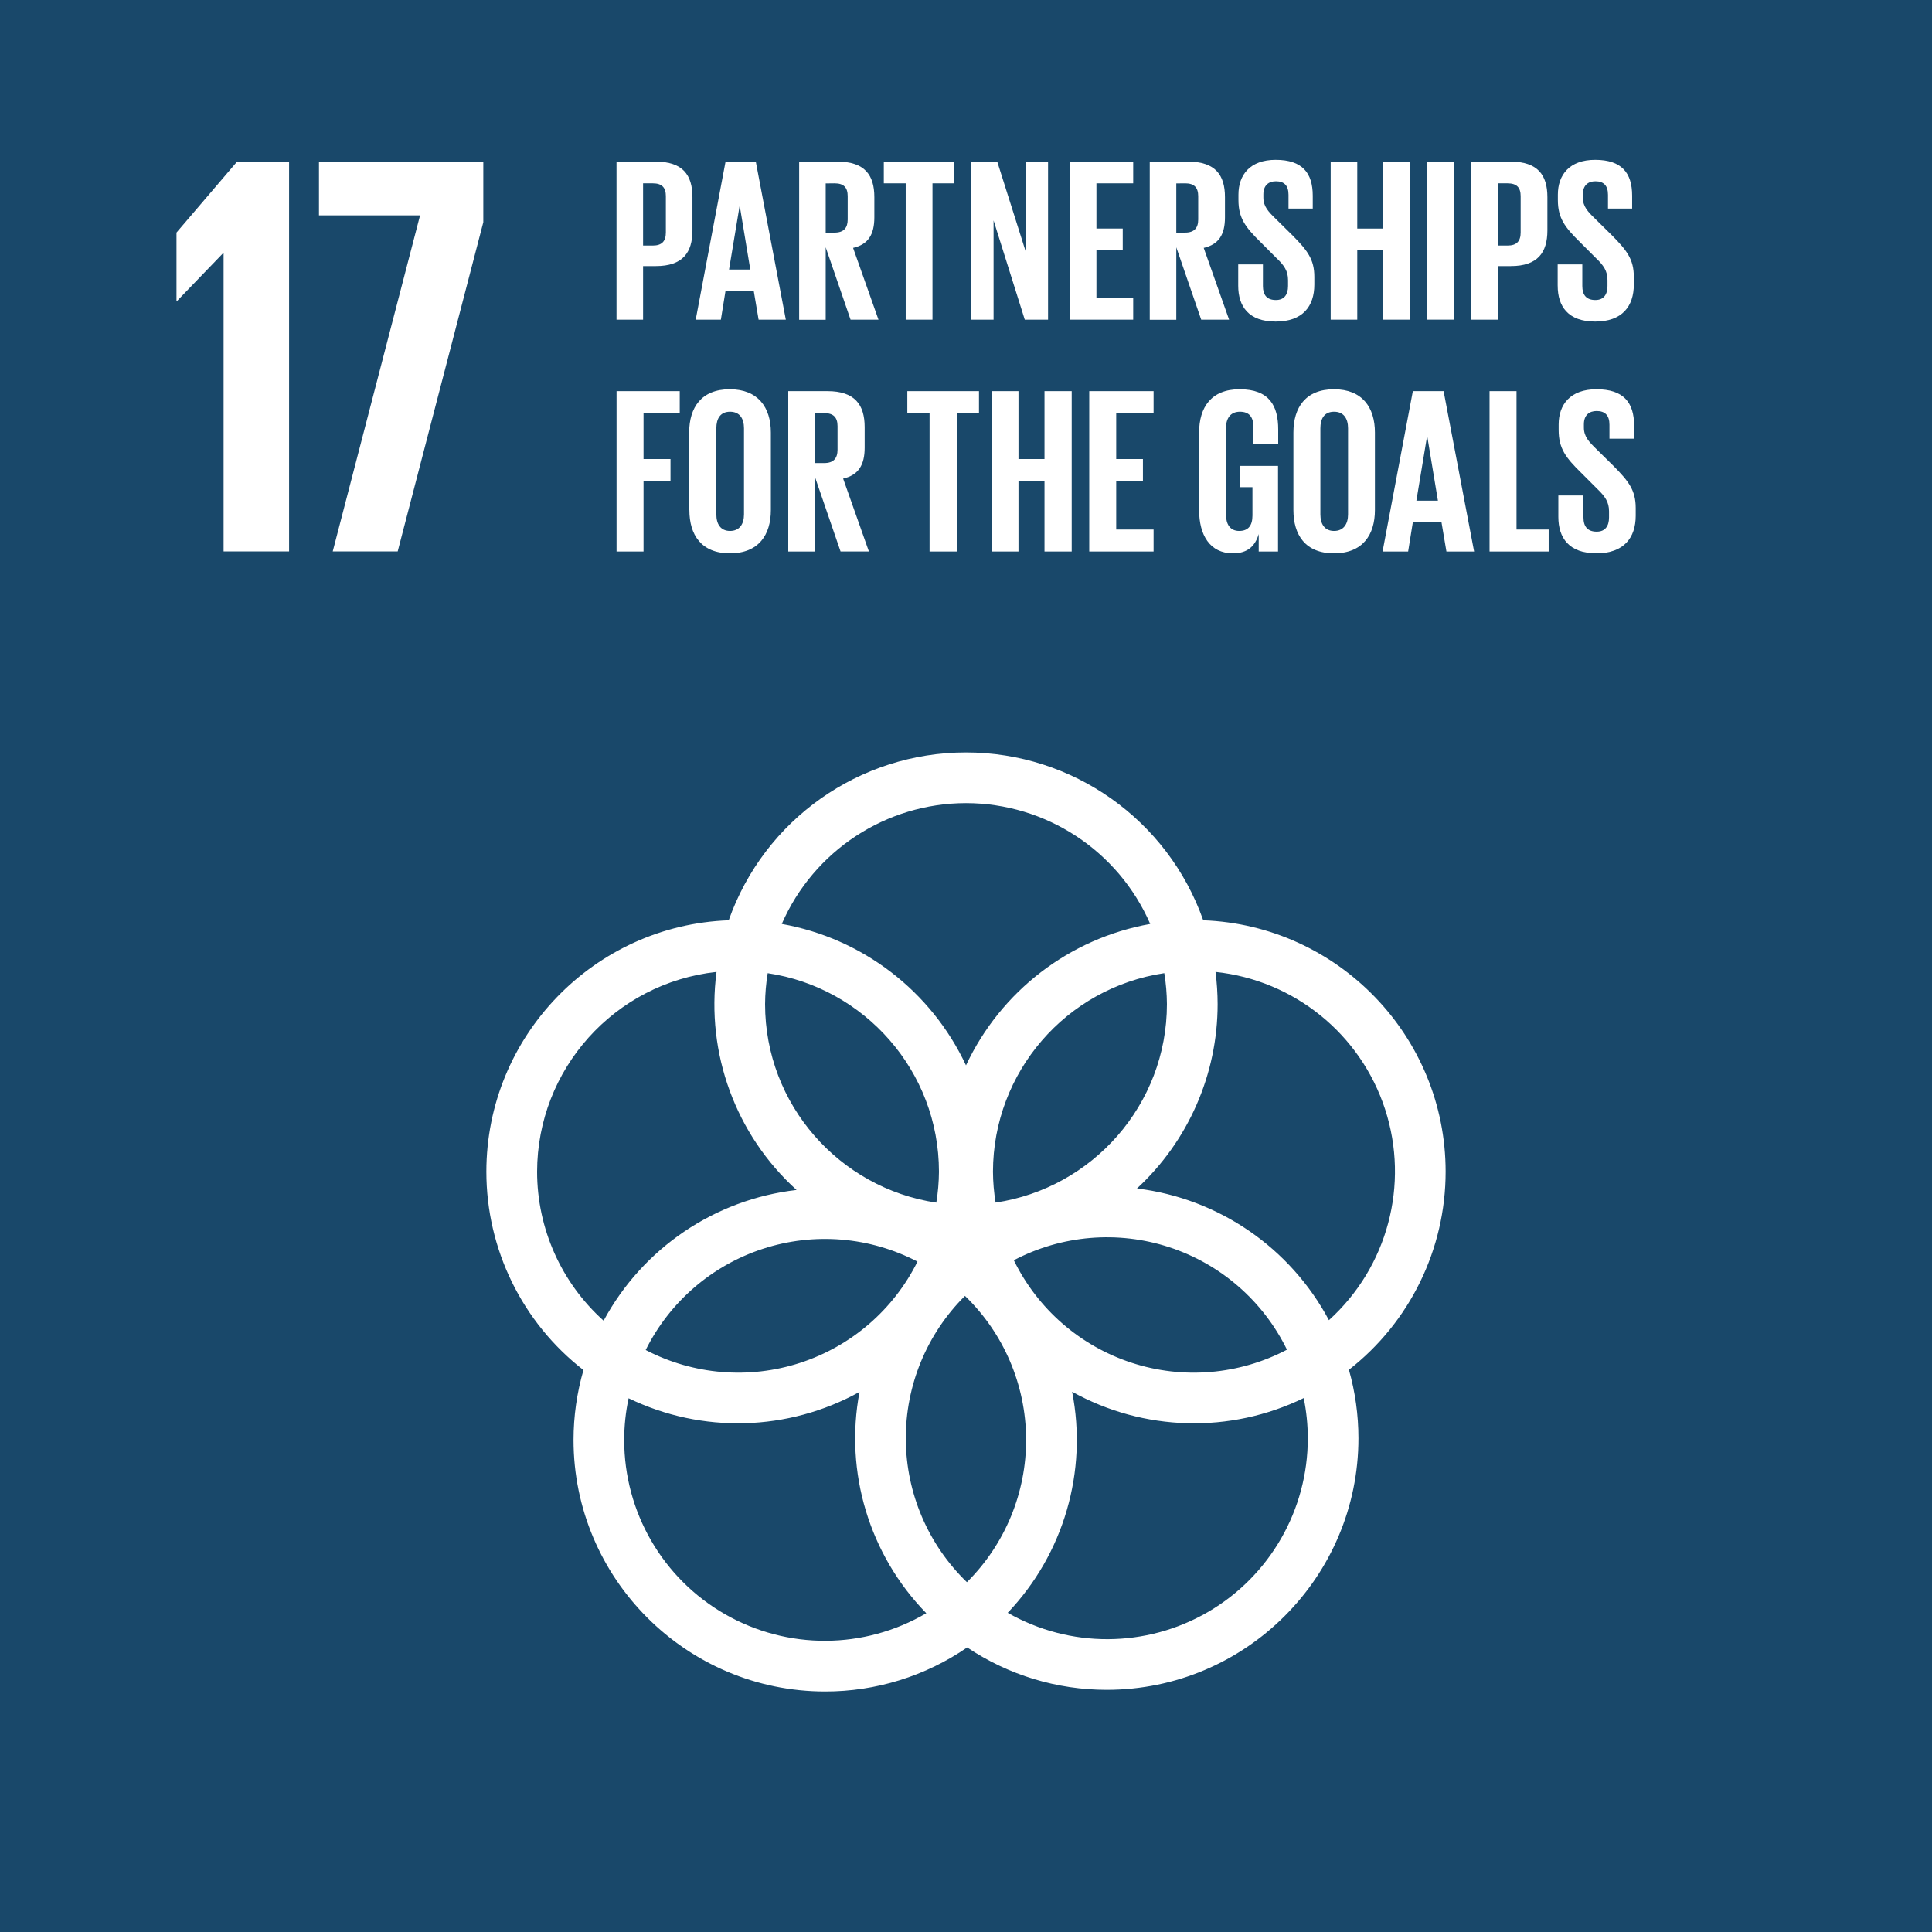
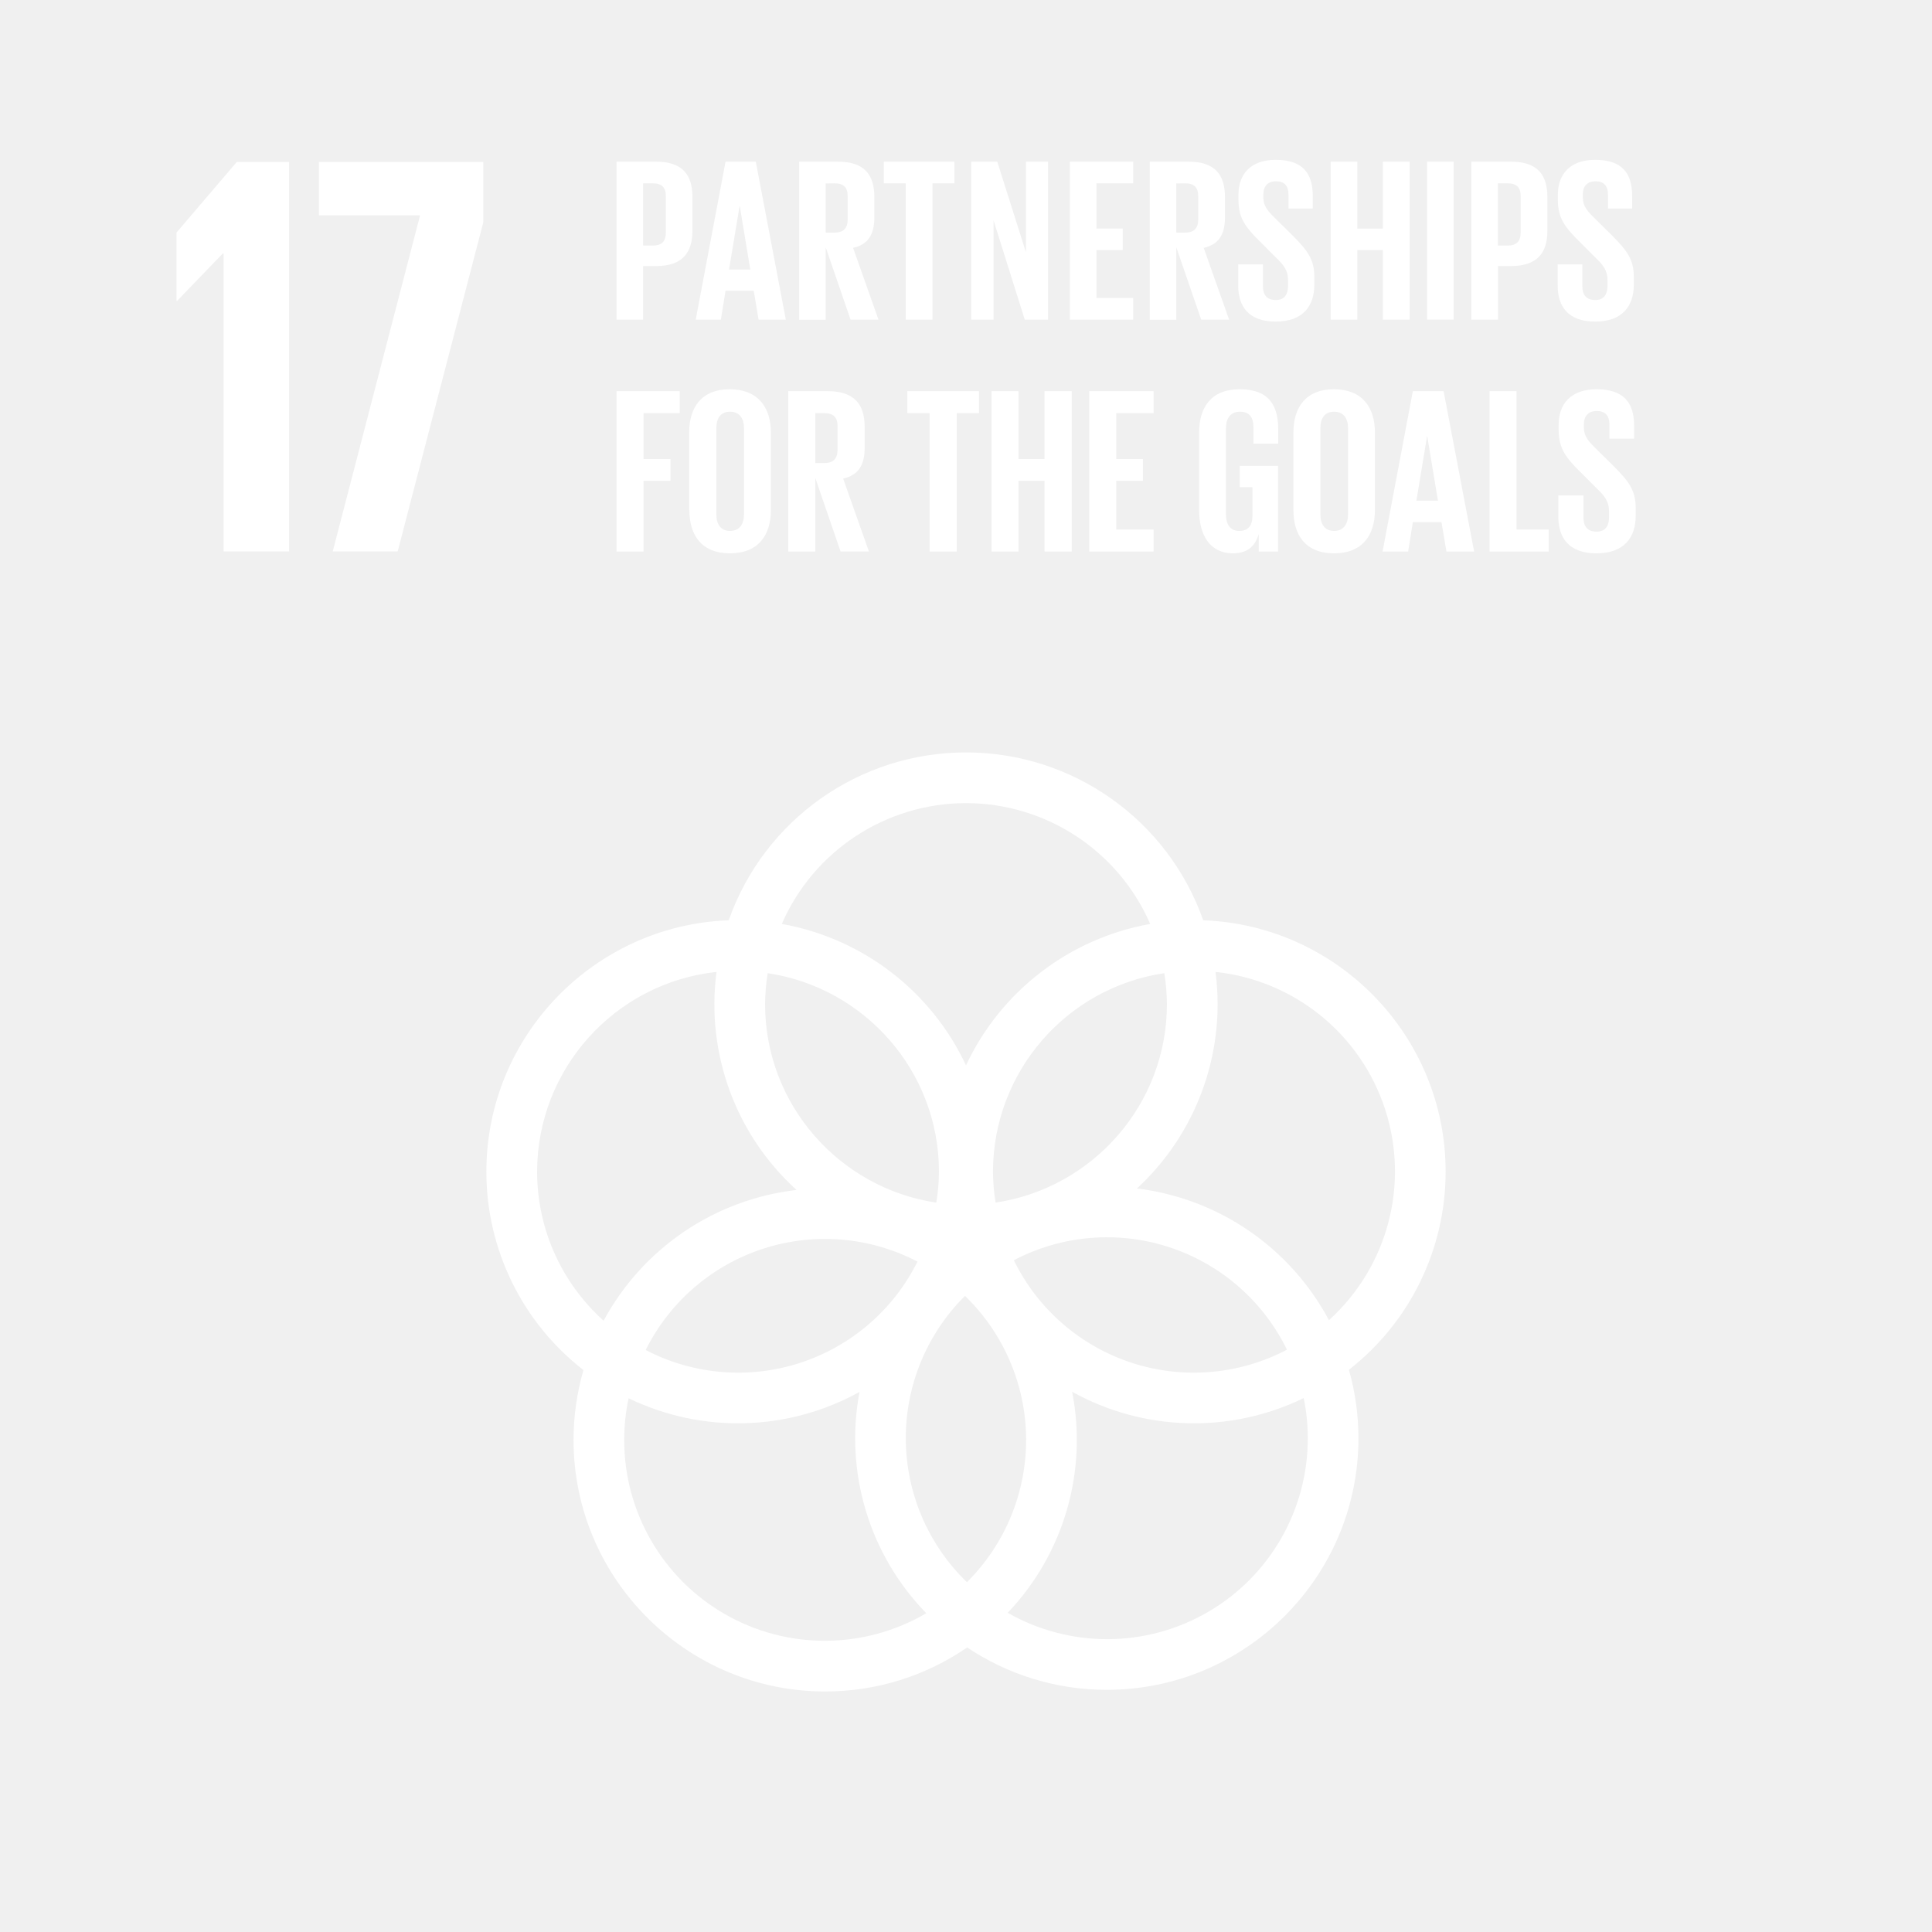
- <svg xmlns="http://www.w3.org/2000/svg" id="Layer_1" data-name="Layer 1" viewBox="0 0 1000 1000">
+ <svg xmlns="http://www.w3.org/2000/svg" id="Layer_1" data-name="Layer 1" viewBox="0 0 1000 1000" focusable="false">
+   <link type="text/css" rel="stylesheet" id="dark-mode-general-link" />
+   <link type="text/css" rel="stylesheet" id="dark-mode-custom-link" />
+   <style type="text/css" id="dark-mode-custom-style" />
  <defs>
    <style>
-       .cls-1 {
-         fill: #19486a;
-       }
- 
      .cls-2 {
        fill: #fff;
      }
    </style>
  </defs>
-   <rect class="cls-1" width="1000" height="1000" />
  <path class="cls-2" d="M319.11,83.68h20.38c13.86,0,18.92,6.87,18.92,18.34v17.24c0,11.47-5.06,18.46-18.92,18.46h-6.63v27.74H319.11Zm13.75,11.21V127.1h5.05c4.71,0,6.74-2.29,6.74-6.76V101.53c0-4.45-2-6.64-6.74-6.64Z" />
  <path class="cls-2" d="M360.1,165.46l15.44-81.78H391.2l15.54,81.78H392.65l-2.53-15H375.54l-2.42,15Zm17.25-25.94h11l-5.43-32.81h-.12Z" />
  <path class="cls-2" d="M427.38,128v37.51H413.64V83.68h20c13.86,0,18.92,6.87,18.92,18.34v10.49c0,8.8-3.13,14-11,15.8l13.14,37.15H440.25Zm0-33.06v25.45H432c4.71,0,6.76-2.41,6.76-6.75V101.53c0-4.45-2-6.64-6.76-6.64Z" />
  <polygon class="cls-2" points="457.46 83.68 493.99 83.68 493.99 94.89 482.65 94.89 482.65 165.46 468.79 165.46 468.79 94.89 457.46 94.89 457.46 83.68" />
  <polygon class="cls-2" points="514.27 114.08 514.27 165.46 502.7 165.46 502.7 83.68 516.18 83.68 531.03 130.59 531.03 83.68 542.47 83.68 542.47 165.46 530.42 165.46 514.27 114.08" />
  <polygon class="cls-2" points="553.76 83.68 586.54 83.68 586.54 94.89 567.51 94.89 567.51 118.29 581.13 118.29 581.13 129.4 567.51 129.4 567.51 154.24 586.54 154.24 586.54 165.46 553.76 165.46 553.76 83.68" />
  <path class="cls-2" d="M608.85,128v37.51H595.11V83.68h20c13.88,0,18.93,6.87,18.93,18.34v10.49c0,8.8-3.14,14-11,15.8l13.14,37.15H621.74Zm0-33.06v25.45h4.59c4.7,0,6.75-2.41,6.75-6.75V101.53c0-4.45-2.05-6.64-6.75-6.64Z" />
  <path class="cls-2" d="M640.9,147.84v-11h12.79v11.21c0,4.59,2,7.24,6.73,7.24,4.35,0,6.27-2.9,6.27-7.24V145c0-4.71-1.92-7.61-6.16-11.59l-8.06-8.09c-7.84-7.7-11.45-12.42-11.45-21.81v-2.78c0-10.14,5.91-18,19.28-18,13.74,0,19.18,6.75,19.18,18.58v6.63H666.93v-7.11c0-4.72-2.16-7-6.51-7-3.86,0-6.5,2.18-6.5,6.76v1.69c0,4.59,2.54,7.23,6.5,11.09l8.8,8.68c7.48,7.6,11.08,12.18,11.08,21.23v4c0,11.23-6,19.17-20,19.17s-19.4-7.83-19.4-18.57" />
  <polygon class="cls-2" points="715.77 129.4 702.52 129.4 702.52 165.46 688.76 165.46 688.76 83.68 702.52 83.68 702.52 118.31 715.77 118.31 715.77 83.68 729.62 83.68 729.62 165.46 715.77 165.46 715.77 129.4" />
  <rect class="cls-2" x="738.68" y="83.68" width="13.74" height="81.77" />
  <path class="cls-2" d="M761.58,83.68H782c13.87,0,18.93,6.87,18.93,18.34v17.24c0,11.47-5.06,18.46-18.93,18.46h-6.62v27.74H761.58Zm13.75,11.21V127.1h5c4.71,0,6.76-2.29,6.76-6.76V101.53c0-4.45-2-6.64-6.76-6.64Z" />
  <path class="cls-2" d="M806.25,147.84v-11H819v11.21c0,4.59,2.05,7.24,6.76,7.24,4.33,0,6.27-2.9,6.27-7.24V145c0-4.71-1.94-7.61-6.15-11.59l-8.08-8.09c-7.83-7.7-11.45-12.42-11.45-21.81v-2.78c0-10.14,5.92-18,19.28-18,13.75,0,19.16,6.75,19.16,18.58v6.63H832.29v-7.11c0-4.72-2.18-7-6.51-7-3.86,0-6.5,2.18-6.5,6.76v1.69c0,4.59,2.51,7.23,6.5,11.09l8.8,8.68c7.47,7.6,11.08,12.18,11.08,21.23v4c0,11.23-6,19.17-20,19.17s-19.4-7.83-19.4-18.57" />
  <polygon class="cls-2" points="149.63 83.81 149.63 285.42 115.73 285.42 115.73 131.09 115.43 131.09 91.64 155.77 91.35 155.77 91.35 120.38 122.58 83.81 149.63 83.81" />
  <polygon class="cls-2" points="165.1 83.81 250.16 83.81 250.16 115.03 205.84 285.42 172.22 285.42 217.43 111.46 165.1 111.46 165.1 83.81" />
  <polygon class="cls-2" points="319.13 202.46 351.83 202.46 351.83 213.84 333.09 213.84 333.09 237.6 347.05 237.6 347.05 248.85 333.09 248.85 333.09 285.46 319.13 285.46 319.13 202.46" />
  <path class="cls-2" d="M356.72,264V223.88c0-13,6.36-22.4,21-22.4S399,210.91,399,223.88V264c0,12.85-6.36,22.4-21.18,22.4s-21-9.55-21-22.4m28.27,2.2V221.68c0-5-2.2-8.57-7.22-8.57s-7.09,3.55-7.09,8.57v44.56c0,5,2.19,8.57,7.09,8.57s7.22-3.55,7.22-8.57" />
  <path class="cls-2" d="M422,247.39v38.07H408v-83h20.32c14.08,0,19.23,7,19.23,18.61v10.65c0,8.93-3.19,14.2-11.14,16l13.33,37.71H435.07Zm0-33.55v25.84h4.65c4.77,0,6.86-2.45,6.86-6.86V220.57c0-4.53-2.09-6.73-6.86-6.73Z" />
  <polygon class="cls-2" points="469.63 202.46 506.72 202.46 506.72 213.84 495.22 213.84 495.22 285.46 481.14 285.46 481.14 213.84 469.63 213.84 469.63 202.46" />
  <polygon class="cls-2" points="540.63 248.85 527.16 248.85 527.16 285.46 513.21 285.46 513.21 202.46 527.16 202.46 527.16 237.6 540.63 237.6 540.63 202.46 554.71 202.46 554.71 285.46 540.63 285.46 540.63 248.85" />
  <polygon class="cls-2" points="563.79 202.46 597.09 202.46 597.09 213.84 577.75 213.84 577.75 237.6 591.58 237.6 591.58 248.85 577.75 248.85 577.75 274.08 597.09 274.08 597.09 285.46 563.79 285.46 563.79 202.46" />
  <path class="cls-2" d="M641.68,241.14h19.83v44.32h-10V276.4c-1.83,6.25-5.75,10-13.34,10-12,0-17.51-9.55-17.51-22.4V223.88c0-13,6.24-22.4,20.94-22.4,15.42,0,20,8.57,20,20.81v7.34H648.78v-8.44c0-5.14-2-8.08-7-8.08s-7.22,3.55-7.22,8.57v44.56c0,5,2.07,8.57,6.86,8.57,4.52,0,6.85-2.58,6.85-8V252.16h-6.61Z" />
  <path class="cls-2" d="M669.47,264V223.88c0-13,6.36-22.4,21-22.4s21.19,9.43,21.19,22.4V264c0,12.85-6.37,22.4-21.19,22.4s-21-9.55-21-22.4m28.28,2.2V221.68c0-5-2.21-8.57-7.23-8.57s-7.09,3.55-7.09,8.57v44.56c0,5,2.2,8.57,7.09,8.57s7.23-3.55,7.23-8.57" />
  <path class="cls-2" d="M715.62,285.46l15.67-83h15.92l15.79,83H748.67l-2.56-15.19H731.29l-2.44,15.19Zm17.5-26.32h11.15l-5.52-33.3h-.11Z" />
  <polygon class="cls-2" points="770.99 202.46 784.95 202.46 784.95 274.08 801.59 274.08 801.59 285.46 770.99 285.46 770.99 202.46" />
  <path class="cls-2" d="M806.6,267.59V256.45h13v11.38c0,4.65,2.09,7.35,6.85,7.35,4.42,0,6.38-2.95,6.38-7.35v-3.18c0-4.78-2-7.71-6.25-11.76l-8.19-8.19c-8-7.84-11.63-12.61-11.63-22.17v-2.81c0-10.28,6-18.24,19.58-18.24,14,0,19.47,6.85,19.47,18.85v6.73H833.05v-7.21c0-4.78-2.21-7.11-6.63-7.11-3.91,0-6.6,2.21-6.6,6.86v1.71c0,4.65,2.58,7.35,6.6,11.27l8.94,8.81c7.6,7.71,11.28,12.36,11.28,21.54v4c0,11.39-6.13,19.47-20.33,19.47s-19.71-8-19.71-18.85" />
  <path class="cls-2" d="M748.26,606.48c0-70.23-55.87-127.6-125.47-130.14a130.23,130.23,0,0,0-245.61,0c-69.59,2.54-125.44,59.92-125.44,130.14A130,130,0,0,0,302,709.14a130.4,130.4,0,0,0-5.14,36.16c0,71.78,58.43,130.21,130.26,130.21a129.47,129.47,0,0,0,73.5-22.8,129.52,129.52,0,0,0,72.26,21.94c71.82,0,130.25-58.43,130.25-130.22A129.92,129.92,0,0,0,698.2,709a130.08,130.08,0,0,0,50.06-102.51M604,519.7c0,52.14-38.59,95.3-88.68,102.76a102.74,102.74,0,0,1-1.36-16,104.06,104.06,0,0,1,88.68-102.76,103.77,103.77,0,0,1,1.36,16M500.47,818.93a103.73,103.73,0,0,1-1-148.17,103.7,103.7,0,0,1,1,148.17M397.33,503.71C447.42,511.16,486,554.33,486,606.48a102.74,102.74,0,0,1-1.37,16C434.56,615,396,571.84,396,519.7a104,104,0,0,1,1.36-16M474.89,653a103.63,103.63,0,0,1-140.68,45.76A103.63,103.63,0,0,1,474.89,653m49.87-.7a103.67,103.67,0,0,1,141.37,46.3,103.67,103.67,0,0,1-141.37-46.3M500,415.69a104.13,104.13,0,0,1,95.35,62.54A130.71,130.71,0,0,0,500,551.42a130.61,130.61,0,0,0-95.35-73.19A104.14,104.14,0,0,1,500,415.69M278,606.48a104.17,104.17,0,0,1,92.87-103.42A129.57,129.57,0,0,0,412.3,615.92a130.49,130.49,0,0,0-99.87,67.67A103.68,103.68,0,0,1,278,606.48M323.09,745.3a103.41,103.41,0,0,1,2.27-21.56,130,130,0,0,0,119.52-3.27A129.64,129.64,0,0,0,479.45,835,103.83,103.83,0,0,1,323.09,745.3m353.82-.87a103.85,103.85,0,0,1-155.32,90.35,129.67,129.67,0,0,0,33.34-114.41,129.92,129.92,0,0,0,119.87,3.27,103.39,103.39,0,0,1,2.11,20.79M588.49,615.15a129.9,129.9,0,0,0,41.75-95.45,132.61,132.61,0,0,0-1.09-16.64,103.83,103.83,0,0,1,58.7,180.26,130.5,130.5,0,0,0-99.36-68.17" />
</svg>
